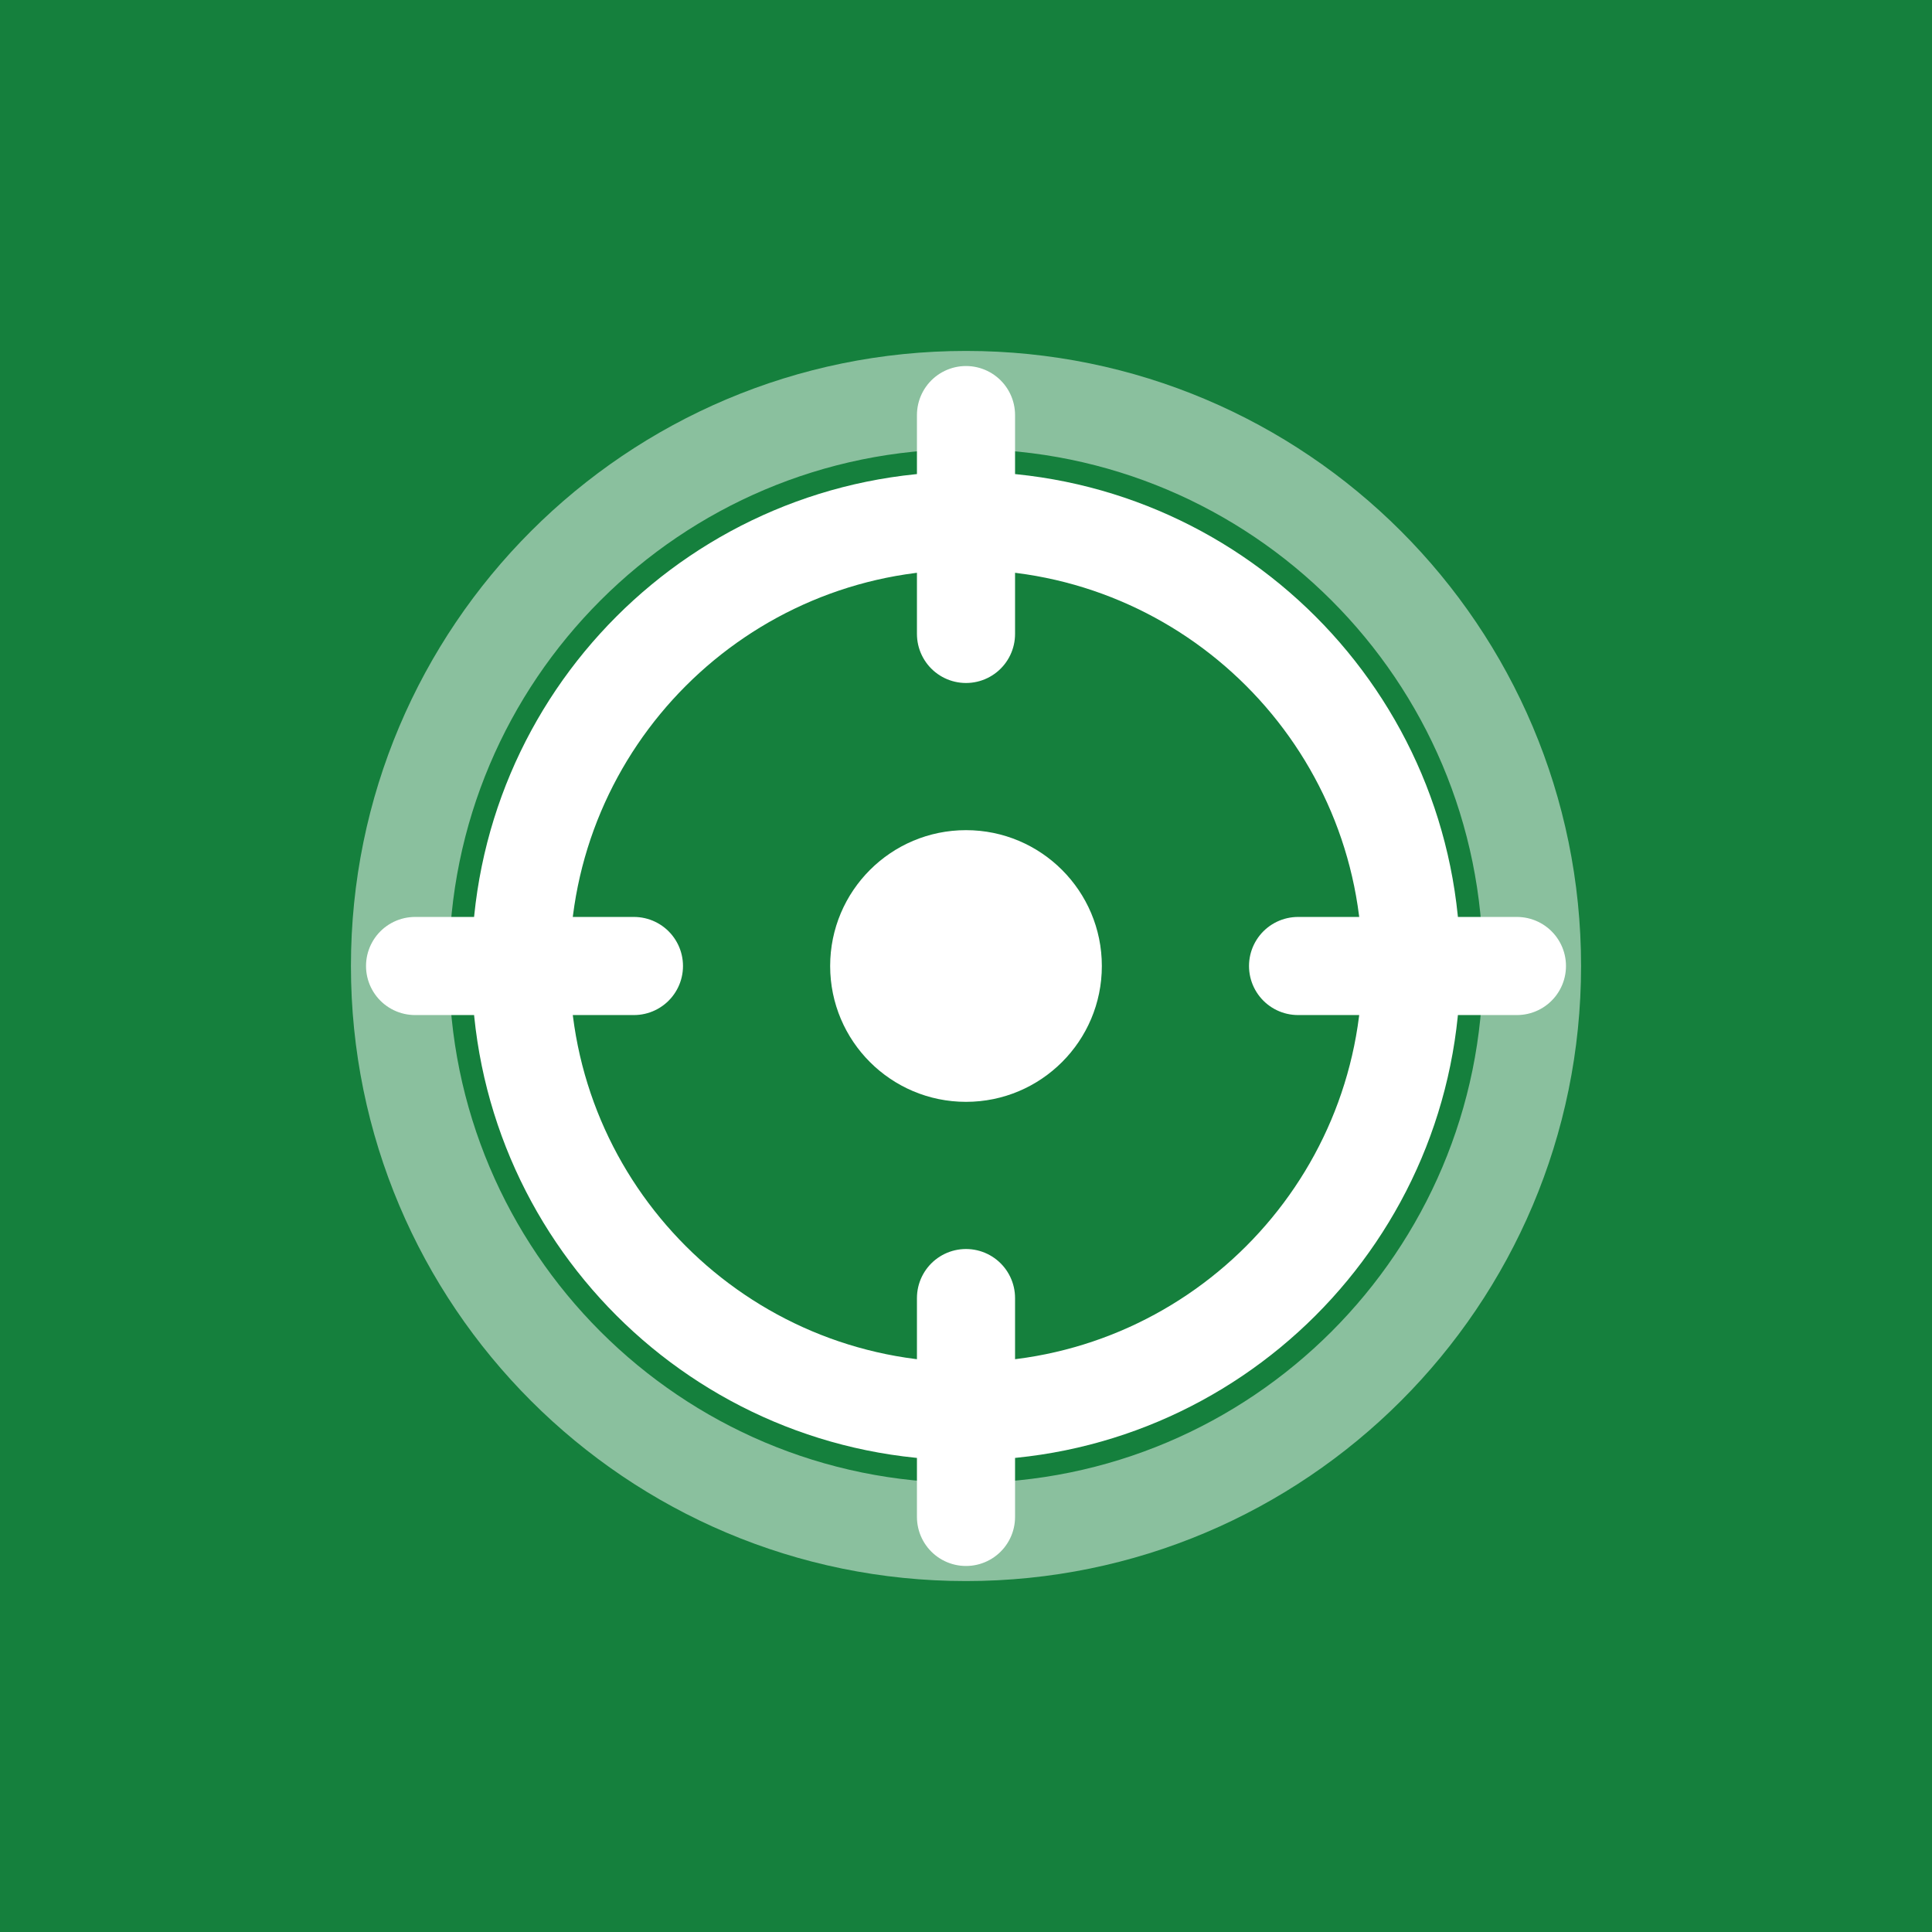
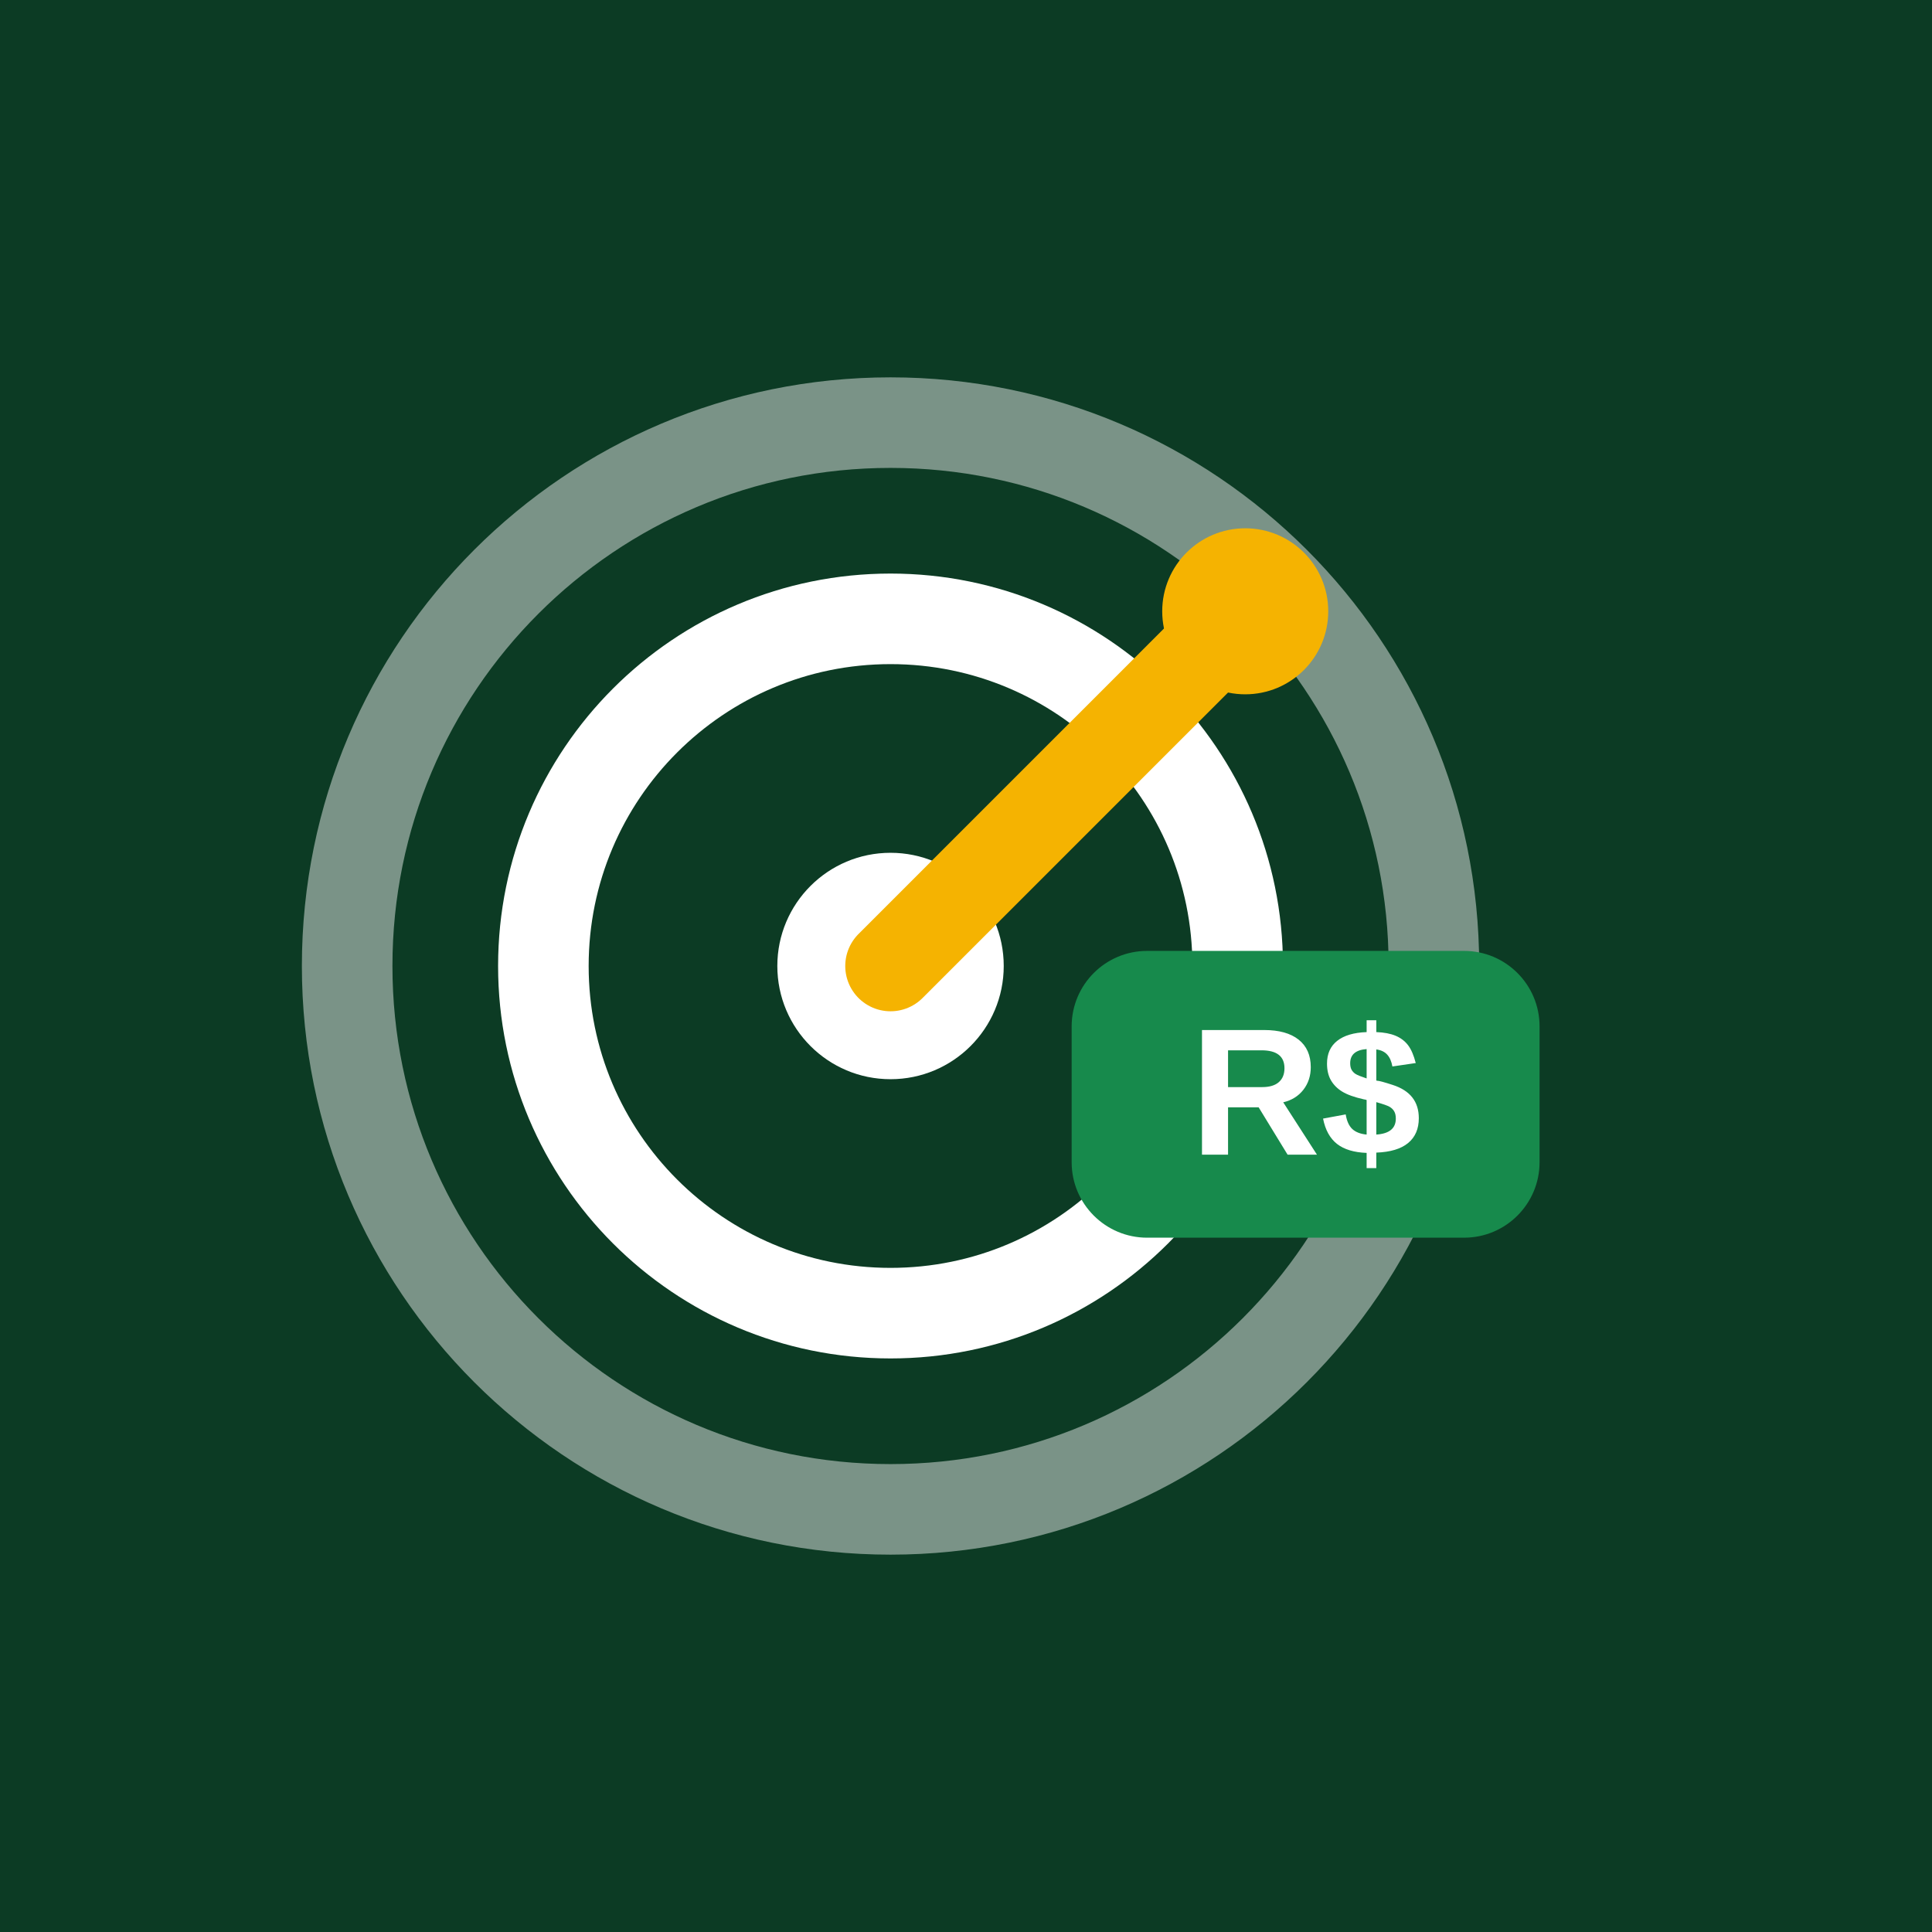
<svg xmlns="http://www.w3.org/2000/svg" width="512" height="512" viewBox="0 0 512 512">
-   <rect width="512" height="512" fill="#15803d" />
-   <g fill="none" stroke="#ffffff" stroke-width="26" stroke-linecap="round">
-     <circle cx="256" cy="256" r="36" fill="#ffffff" stroke="none" />
-     <path d="M256 110v58M256 344v58M110 256h58M344 256h58" />
-     <circle cx="256" cy="256" r="118" />
-     <circle cx="256" cy="256" r="150" opacity="0.5" />
+   <rect width="512" height="512" fill="#0c3b24" />
+   <g fill="none" stroke="#ffffff" stroke-width="24" stroke-linecap="round">
+     <circle cx="236" cy="256" r="30" fill="#ffffff" stroke="none" />
+     <circle cx="236" cy="256" r="92" />
+     <circle cx="236" cy="256" r="144" opacity="0.45" />
+   </g>
+   <line x1="236" y1="256" x2="330" y2="162" stroke="#f5b301" stroke-width="24" stroke-linecap="round" />
+   <circle cx="330" cy="162" r="22" fill="#f5b301" />
+   <g transform="translate(300,300)">
+     <rect x="-16" y="-48" width="124" height="76" rx="20" fill="#178a4c" />
+     <text x="46" y="6" text-anchor="middle" font-family="Arial,sans-serif" font-size="48" font-weight="bold" fill="#ffffff">R$</text>
  </g>
</svg>
